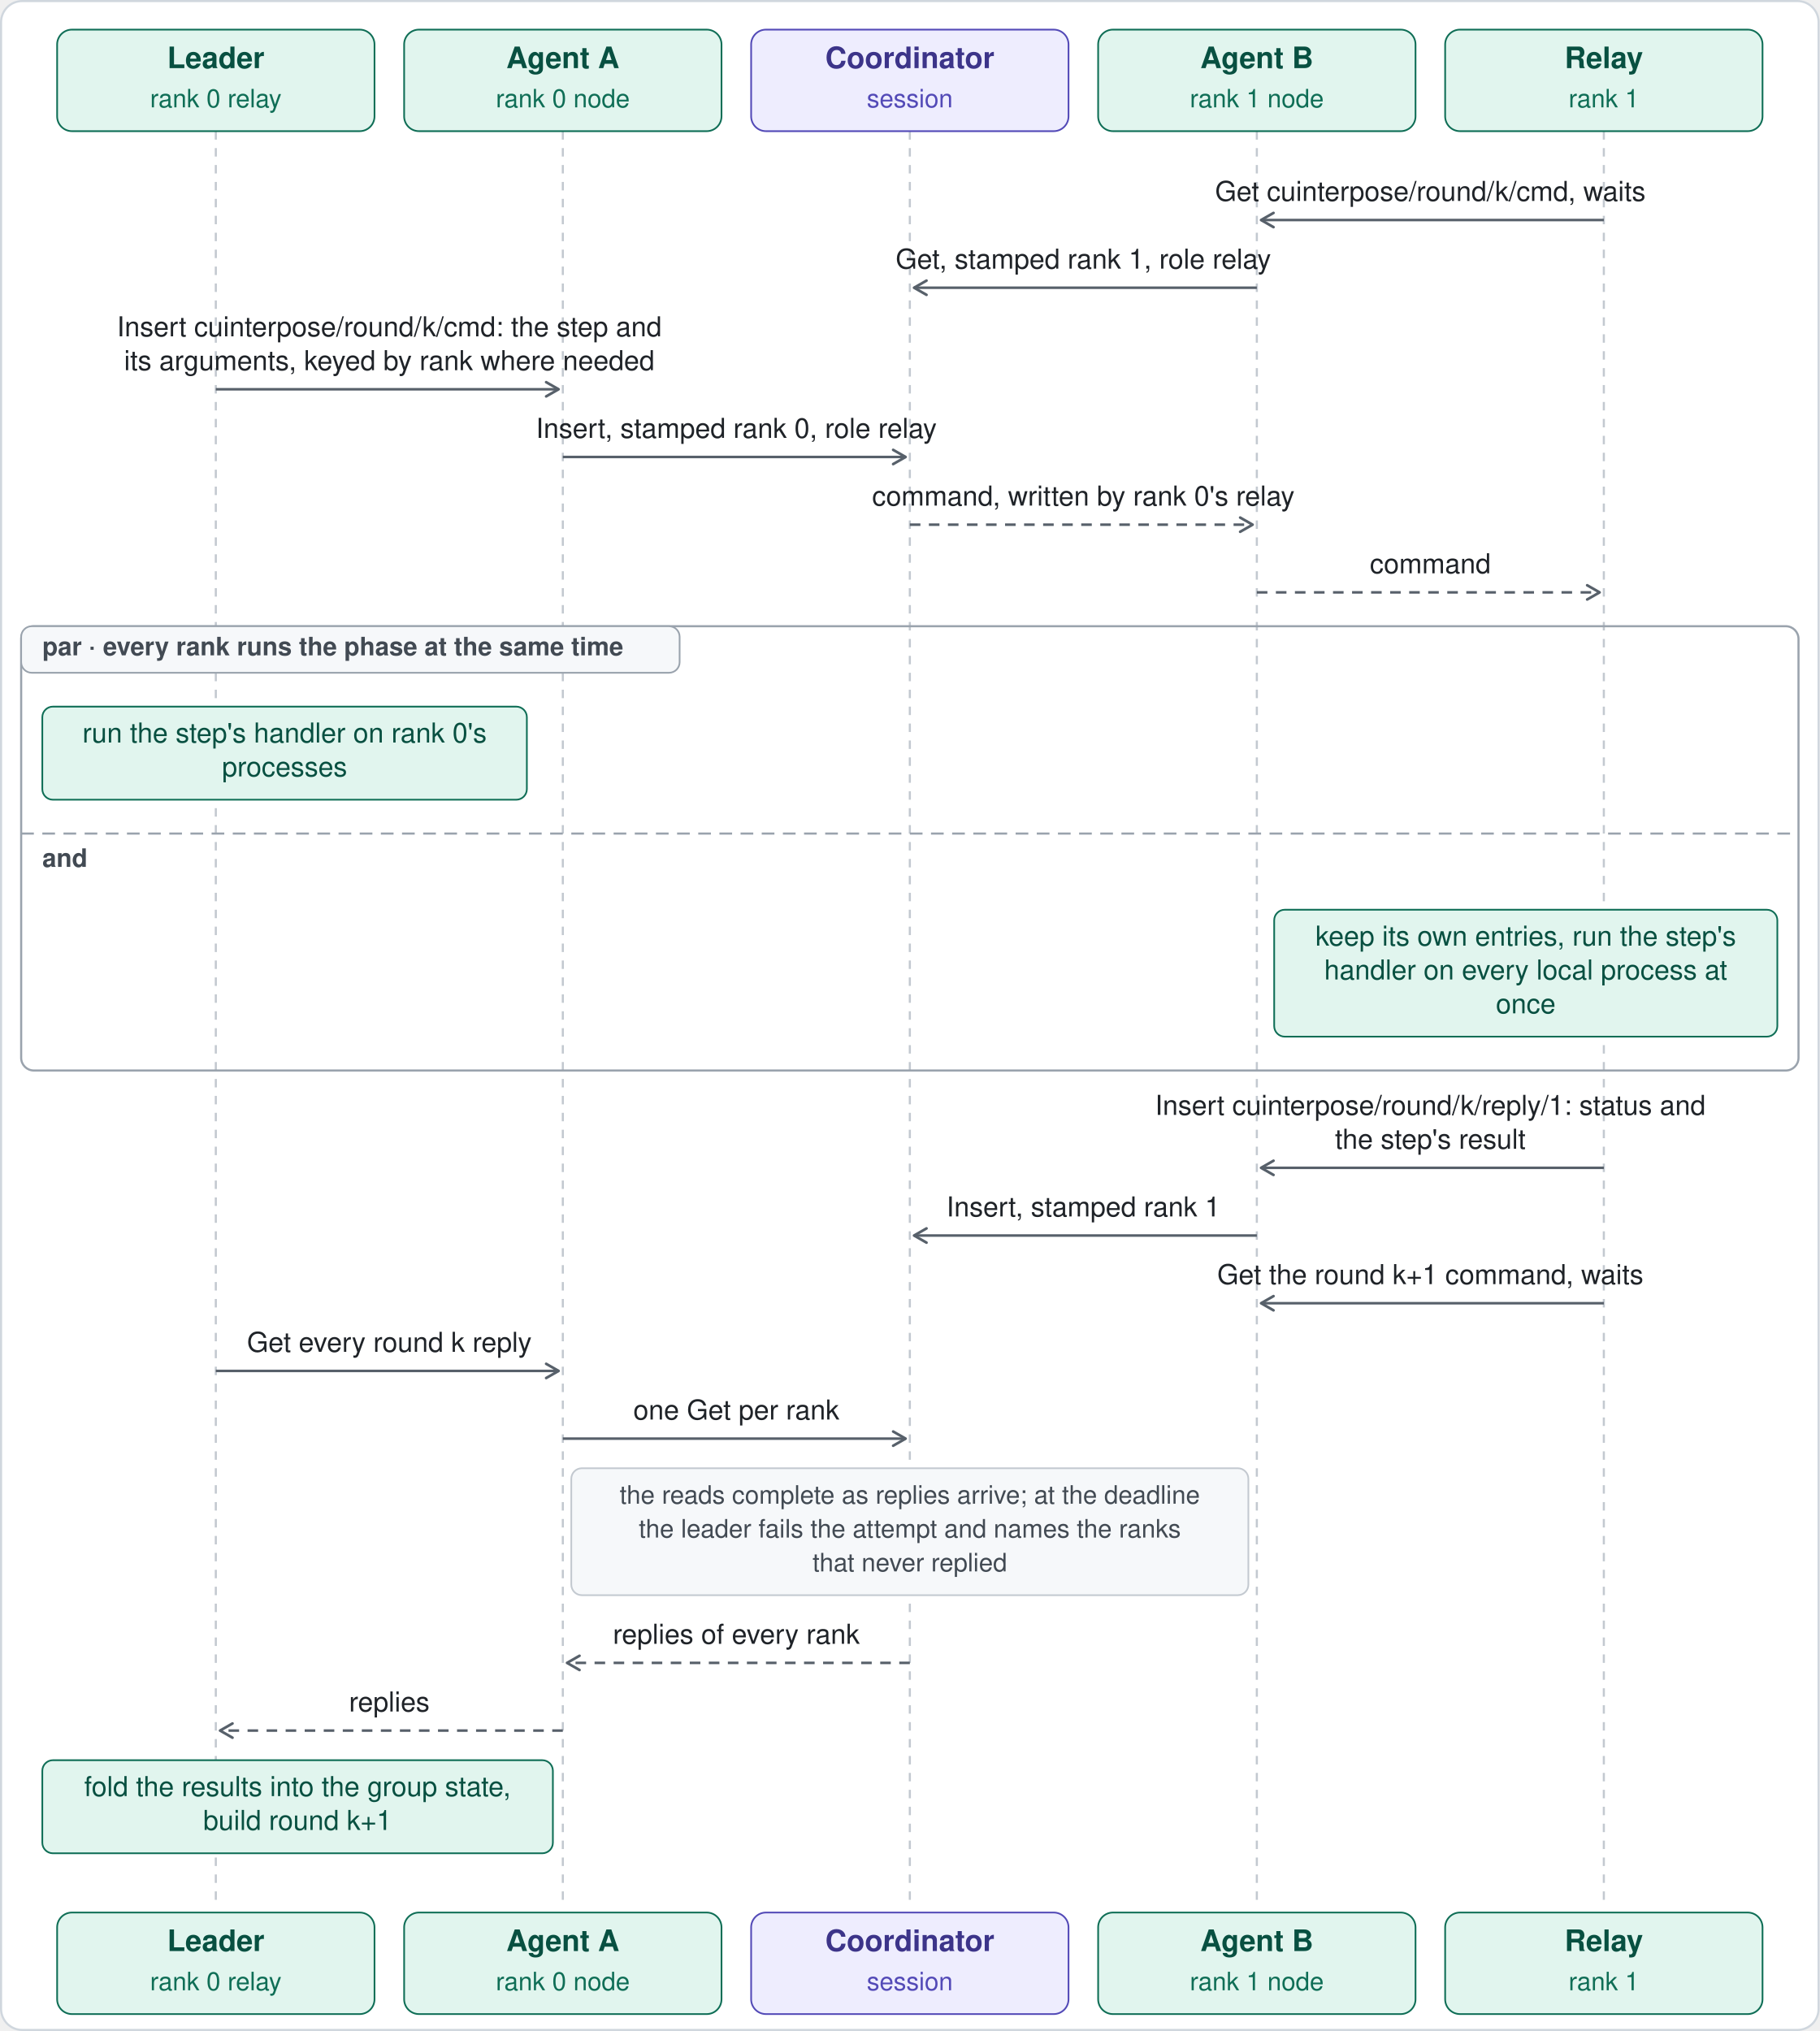
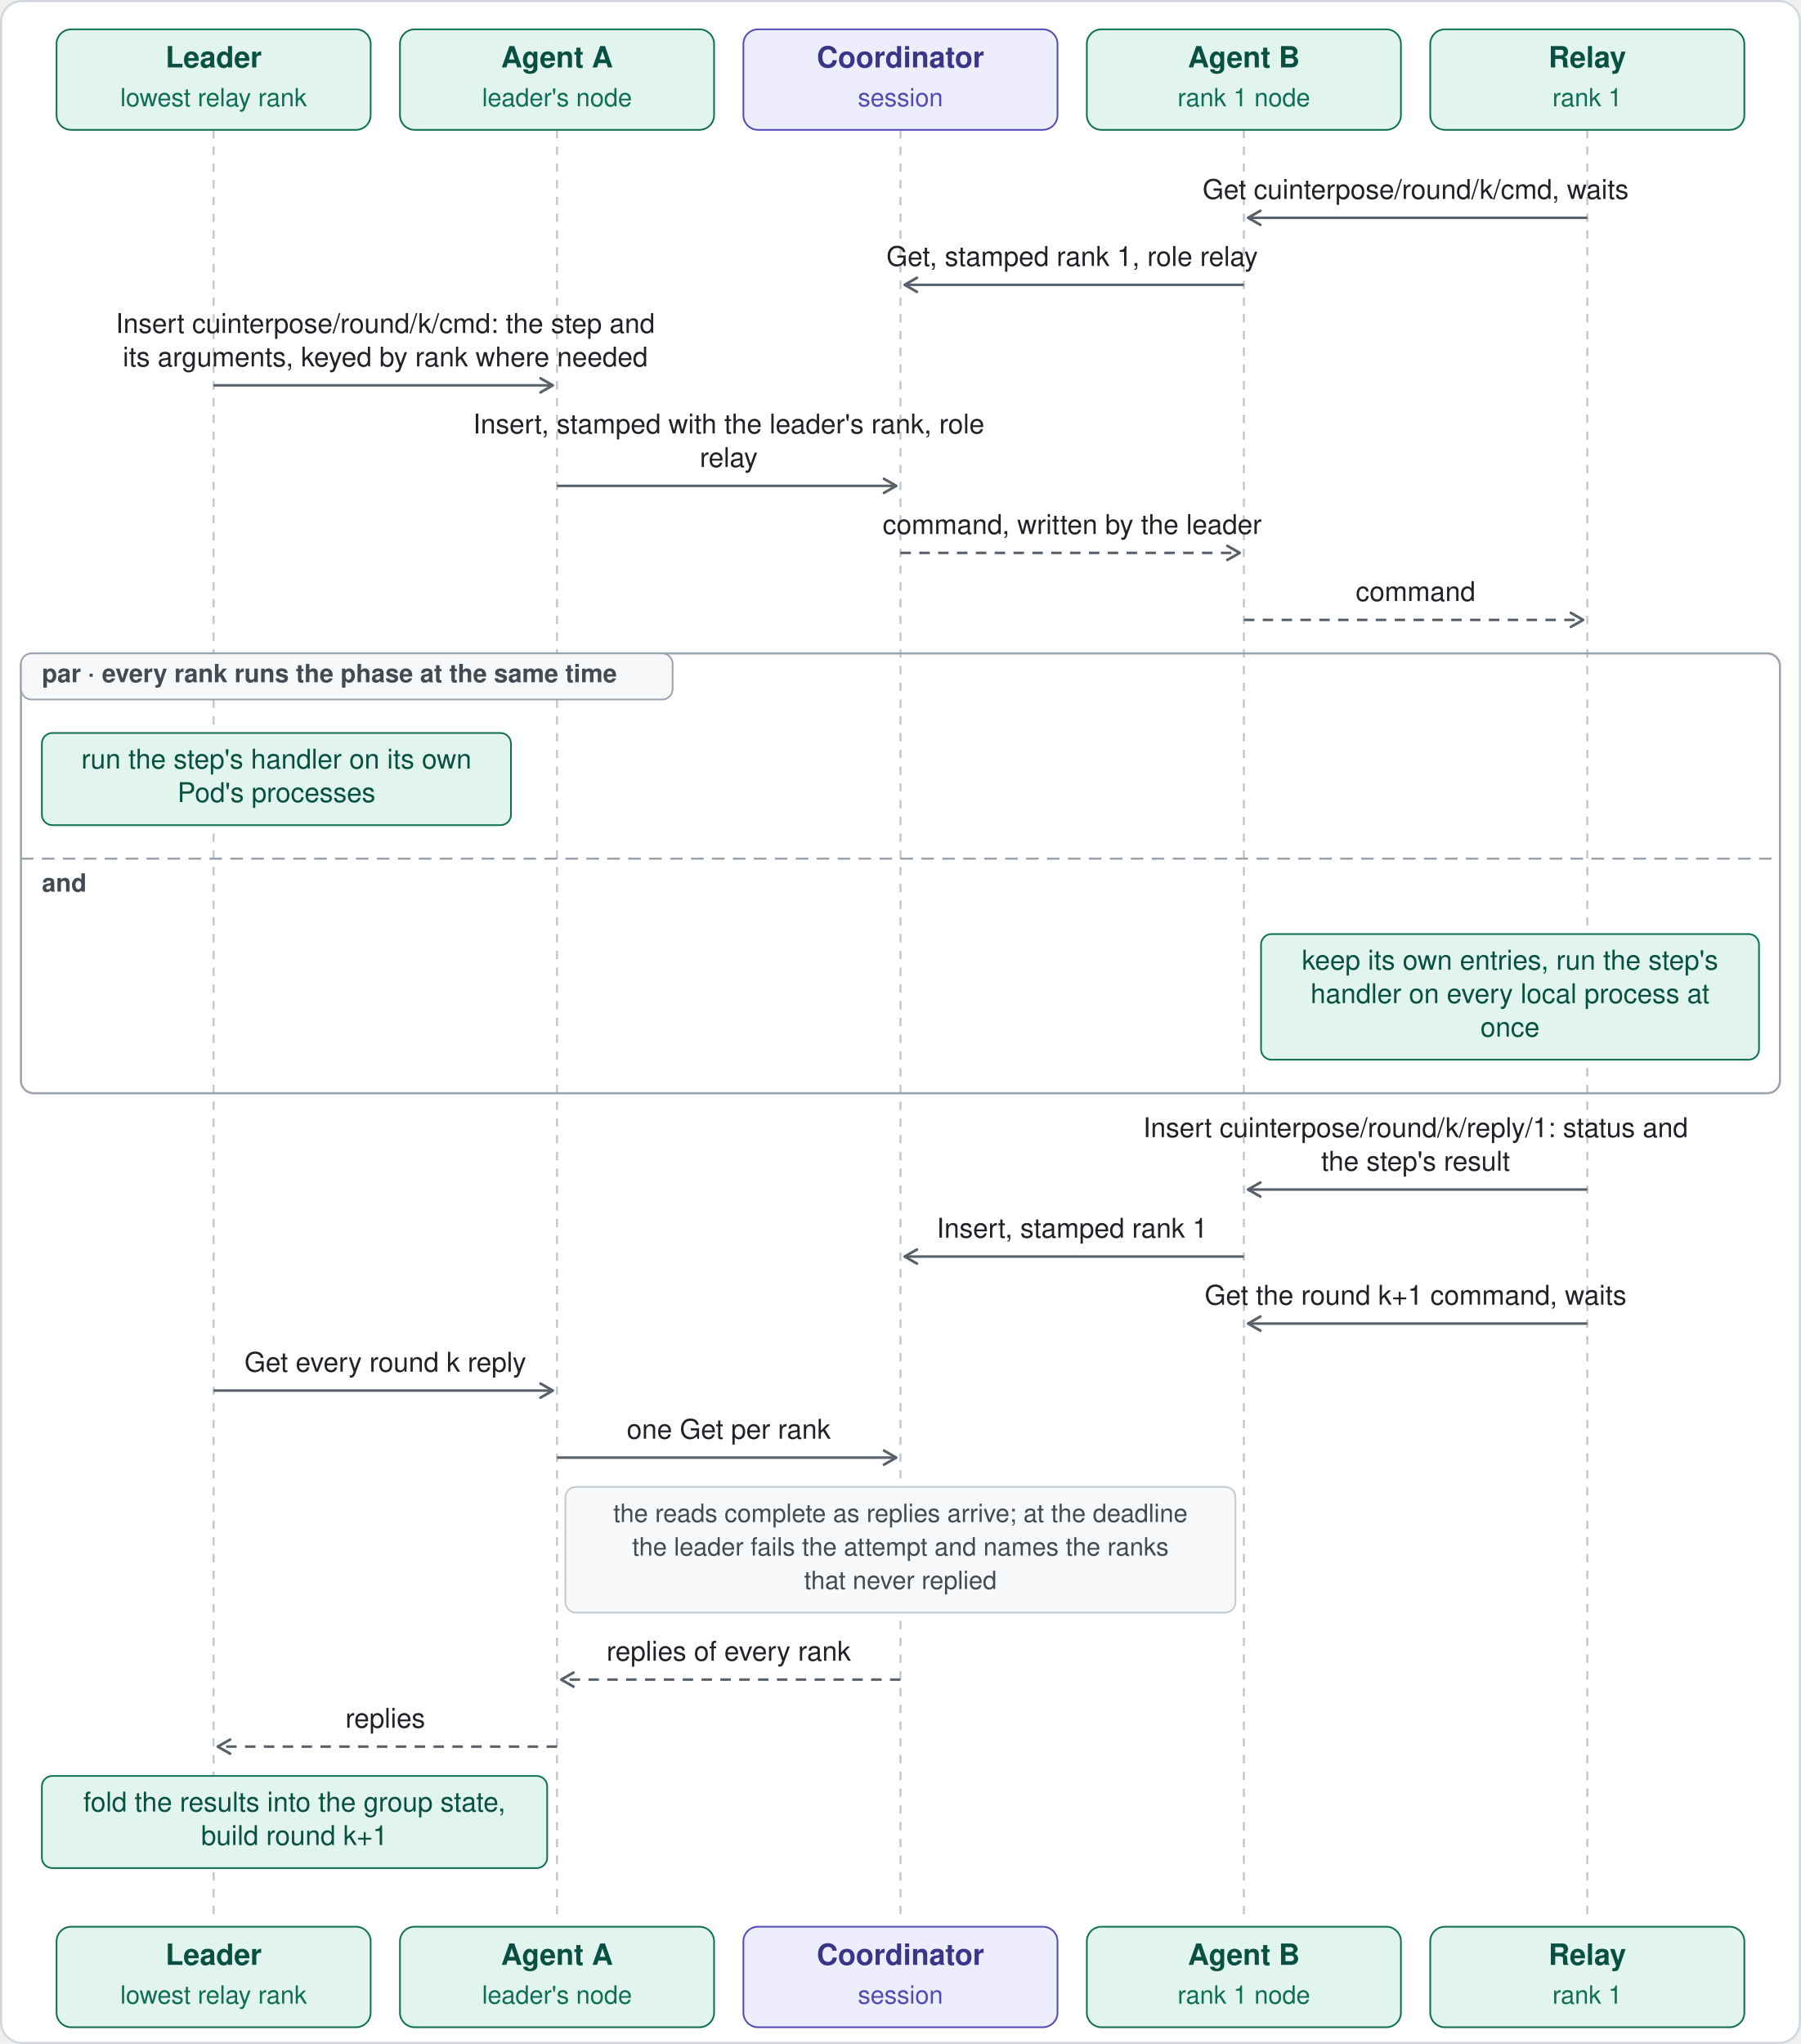
- <svg xmlns="http://www.w3.org/2000/svg" width="860" height="960" viewBox="0 0 860 960" role="img" aria-labelledby="title desc">
+ <svg xmlns="http://www.w3.org/2000/svg" width="860" height="976" viewBox="0 0 860 976" role="img" aria-labelledby="title desc">
  <style>
text{font-family:Helvetica,Arial,"Liberation Sans",sans-serif}
.bg{fill:#ffffff;stroke:#d0d7de}
.tx{fill:#1f2328}.tm{fill:#59636e}
.life{stroke:#c3c9d0}.arw{stroke:#57606a}.arwp{stroke:#7F77DD}
.ahp{stroke:#57606a;fill:none}.ahpp{stroke:#7F77DD;fill:none}
.frm{stroke:#9aa3ad;fill:none}.tag{fill:#f6f8fa;stroke:#9aa3ad}.tagt{fill:#424a53}
.note{fill:#f6f8fa;stroke:#c3c9d0}.notet{fill:#424a53}
.rnd{fill:#E1F5EE;fill-opacity:.55;stroke:#5DCAA5}.rndtag{fill:#E1F5EE;stroke:#1D9E75}.rndt{fill:#085041}
.cont{fill:none;stroke:#9aa3ad}.neutral{fill:#f6f8fa;stroke:#9aa3ad}
.k-p{fill:#EEEDFE;stroke:#534AB7}.k-p-t{fill:#3C3489}.k-p-s{fill:#534AB7}
.k-t{fill:#E1F5EE;stroke:#0F6E56}.k-t-t{fill:#085041}.k-t-s{fill:#0F6E56}
.k-g{fill:#F1EFE8;stroke:#5F5E5A}.k-g-t{fill:#444441}.k-g-s{fill:#5F5E5A}
.k-a{fill:#FAEEDA;stroke:#854F0B}.k-a-t{fill:#633806}.k-a-s{fill:#854F0B}
.k-r{fill:#FCEBEB;stroke:#A32D2D}.k-r-t{fill:#791F1F}.k-r-s{fill:#A32D2D}
.dot{fill:#1f2328}
@media (prefers-color-scheme: dark){
.bg{fill:#0d1117;stroke:#30363d}
.tx{fill:#e6edf3}.tm{fill:#9198a1}
.life{stroke:#3d444d}.arw{stroke:#9198a1}.ahp{stroke:#9198a1}
.frm{stroke:#57606a}.tag{fill:#151b23;stroke:#57606a}.tagt{fill:#d1d7e0}
.note{fill:#151b23;stroke:#3d444d}.notet{fill:#d1d7e0}
.rnd{fill:#085041;fill-opacity:.35;stroke:#1D9E75}.rndtag{fill:#085041;stroke:#5DCAA5}.rndt{fill:#E1F5EE}
.cont{stroke:#57606a}.neutral{fill:#151b23;stroke:#57606a}
.k-p{fill:#3C3489;stroke:#AFA9EC}.k-p-t{fill:#EEEDFE}.k-p-s{fill:#CECBF6}
.k-t{fill:#085041;stroke:#5DCAA5}.k-t-t{fill:#E1F5EE}.k-t-s{fill:#9FE1CB}
.k-g{fill:#444441;stroke:#B4B2A9}.k-g-t{fill:#F1EFE8}.k-g-s{fill:#D3D1C7}
.k-a{fill:#633806;stroke:#EF9F27}.k-a-t{fill:#FAEEDA}.k-a-s{fill:#FAC775}
.k-r{fill:#791F1F;stroke:#F09595}.k-r-t{fill:#FCEBEB}.k-r-s{fill:#F7C1C1}
.dot{fill:#e6edf3}
}
</style>
  <defs>
    <marker id="ah" viewBox="0 0 10 10" refX="8.5" refY="5" markerWidth="7" markerHeight="7" orient="auto-start-reverse">
      <path class="ahp" d="M1.5 1L8.5 5L1.5 9" stroke-width="1.5" stroke-linecap="round" stroke-linejoin="round" />
    </marker>
    <marker id="ahP" viewBox="0 0 10 10" refX="8.5" refY="5" markerWidth="7" markerHeight="7" orient="auto-start-reverse">
      <path class="ahpp" d="M1.5 1L8.5 5L1.5 9" stroke-width="1.5" stroke-linecap="round" stroke-linejoin="round" />
    </marker>
  </defs>
-   <rect class="bg" x="0.5" y="0.5" width="859" height="959" rx="10" />
-   <line class="life" x1="102.0" y1="62.0" x2="102.0" y2="900.0" stroke-width="1" stroke-dasharray="4 4" />
-   <line class="life" x1="266.0" y1="62.0" x2="266.0" y2="900.0" stroke-width="1" stroke-dasharray="4 4" />
-   <line class="life" x1="430.0" y1="62.0" x2="430.0" y2="900.0" stroke-width="1" stroke-dasharray="4 4" />
-   <line class="life" x1="594.0" y1="62.0" x2="594.0" y2="900.0" stroke-width="1" stroke-dasharray="4 4" />
-   <line class="life" x1="758.0" y1="62.0" x2="758.0" y2="900.0" stroke-width="1" stroke-dasharray="4 4" />
-   <rect class="frm" x="10" y="296.0" width="840" height="210.0" rx="6" stroke-width="1" />
-   <rect class="tag" x="10" y="296.0" width="311.2" height="22" rx="5" stroke-width="0.8" />
-   <text x="20.0" y="307.0" class="tagt" font-size="12" font-weight="700" text-anchor="start" dominant-baseline="central">par · every rank runs the phase at the same time</text>
-   <line class="frm" x1="10.0" y1="394.0" x2="850.0" y2="394.0" stroke-width="1" stroke-dasharray="6 4" />
-   <text x="20.0" y="407.0" class="tagt" font-size="12" font-weight="700" text-anchor="start" dominant-baseline="central">and</text>
+   <rect class="bg" x="0.5" y="0.5" width="859" height="975" rx="10" />
+   <line class="life" x1="102.0" y1="62.0" x2="102.0" y2="916.0" stroke-width="1" stroke-dasharray="4 4" />
+   <line class="life" x1="266.0" y1="62.0" x2="266.0" y2="916.0" stroke-width="1" stroke-dasharray="4 4" />
+   <line class="life" x1="430.0" y1="62.0" x2="430.0" y2="916.0" stroke-width="1" stroke-dasharray="4 4" />
+   <line class="life" x1="594.0" y1="62.0" x2="594.0" y2="916.0" stroke-width="1" stroke-dasharray="4 4" />
+   <line class="life" x1="758.0" y1="62.0" x2="758.0" y2="916.0" stroke-width="1" stroke-dasharray="4 4" />
+   <rect class="frm" x="10" y="312.0" width="840" height="210.0" rx="6" stroke-width="1" />
+   <rect class="tag" x="10" y="312.0" width="311.2" height="22" rx="5" stroke-width="0.8" />
+   <text x="20.0" y="323.0" class="tagt" font-size="12" font-weight="700" text-anchor="start" dominant-baseline="central">par · every rank runs the phase at the same time</text>
+   <line class="frm" x1="10.0" y1="410.0" x2="850.0" y2="410.0" stroke-width="1" stroke-dasharray="6 4" />
+   <text x="20.0" y="423.0" class="tagt" font-size="12" font-weight="700" text-anchor="start" dominant-baseline="central">and</text>
  <text x="676.0" y="92.0" class="tx" font-size="13" font-weight="400" text-anchor="middle" dominant-baseline="central">Get cuinterpose/round/k/cmd, waits</text>
  <line class="arw" x1="758.0" y1="104.0" x2="596.0" y2="104.0" stroke-width="1.2" marker-end="url(#ah)" />
  <text x="512.0" y="124.0" class="tx" font-size="13" font-weight="400" text-anchor="middle" dominant-baseline="central">Get, stamped rank 1, role relay</text>
  <line class="arw" x1="594.0" y1="136.0" x2="432.0" y2="136.0" stroke-width="1.2" marker-end="url(#ah)" />
  <text x="184.0" y="156.0" class="tx" font-size="13" font-weight="400" text-anchor="middle" dominant-baseline="central">Insert cuinterpose/round/k/cmd: the step and</text>
  <text x="184.0" y="172.0" class="tx" font-size="13" font-weight="400" text-anchor="middle" dominant-baseline="central">its arguments, keyed by rank where needed</text>
  <line class="arw" x1="102.0" y1="184.0" x2="264.0" y2="184.0" stroke-width="1.2" marker-end="url(#ah)" />
-   <text x="348.0" y="204.0" class="tx" font-size="13" font-weight="400" text-anchor="middle" dominant-baseline="central">Insert, stamped rank 0, role relay</text>
-   <line class="arw" x1="266.0" y1="216.0" x2="428.0" y2="216.0" stroke-width="1.2" marker-end="url(#ah)" />
-   <text x="512.0" y="236.0" class="tx" font-size="13" font-weight="400" text-anchor="middle" dominant-baseline="central">command, written by rank 0's relay</text>
-   <line class="arw" x1="430.0" y1="248.0" x2="592.0" y2="248.0" stroke-width="1.2" stroke-dasharray="5 4" marker-end="url(#ah)" />
-   <text x="676.0" y="268.0" class="tx" font-size="13" font-weight="400" text-anchor="middle" dominant-baseline="central">command</text>
-   <line class="arw" x1="594.0" y1="280.0" x2="756.0" y2="280.0" stroke-width="1.2" stroke-dasharray="5 4" marker-end="url(#ah)" />
-   <rect class="k-t" x="20.0" y="334.0" width="229.0" height="44" rx="5" stroke-width="0.8" />
-   <text x="134.5" y="348.0" class="k-t-t" font-size="13" font-weight="400" text-anchor="middle" dominant-baseline="central">run the step's handler on rank 0's</text>
-   <text x="134.5" y="364.0" class="k-t-t" font-size="13" font-weight="400" text-anchor="middle" dominant-baseline="central">processes</text>
-   <rect class="k-t" x="602.2" y="430.0" width="237.8" height="60" rx="5" stroke-width="0.8" />
-   <text x="721.1" y="444.0" class="k-t-t" font-size="13" font-weight="400" text-anchor="middle" dominant-baseline="central">keep its own entries, run the step's</text>
-   <text x="721.1" y="460.0" class="k-t-t" font-size="13" font-weight="400" text-anchor="middle" dominant-baseline="central">handler on every local process at</text>
-   <text x="721.1" y="476.0" class="k-t-t" font-size="13" font-weight="400" text-anchor="middle" dominant-baseline="central">once</text>
-   <text x="676.0" y="524.0" class="tx" font-size="13" font-weight="400" text-anchor="middle" dominant-baseline="central">Insert cuinterpose/round/k/reply/1: status and</text>
-   <text x="676.0" y="540.0" class="tx" font-size="13" font-weight="400" text-anchor="middle" dominant-baseline="central">the step's result</text>
-   <line class="arw" x1="758.0" y1="552.0" x2="596.0" y2="552.0" stroke-width="1.2" marker-end="url(#ah)" />
-   <text x="512.0" y="572.0" class="tx" font-size="13" font-weight="400" text-anchor="middle" dominant-baseline="central">Insert, stamped rank 1</text>
-   <line class="arw" x1="594.0" y1="584.0" x2="432.0" y2="584.0" stroke-width="1.2" marker-end="url(#ah)" />
-   <text x="676.0" y="604.0" class="tx" font-size="13" font-weight="400" text-anchor="middle" dominant-baseline="central">Get the round k+1 command, waits</text>
-   <line class="arw" x1="758.0" y1="616.0" x2="596.0" y2="616.0" stroke-width="1.2" marker-end="url(#ah)" />
-   <text x="184.0" y="636.0" class="tx" font-size="13" font-weight="400" text-anchor="middle" dominant-baseline="central">Get every round k reply</text>
-   <line class="arw" x1="102.0" y1="648.0" x2="264.0" y2="648.0" stroke-width="1.2" marker-end="url(#ah)" />
-   <text x="348.0" y="668.0" class="tx" font-size="13" font-weight="400" text-anchor="middle" dominant-baseline="central">one Get per rank</text>
-   <line class="arw" x1="266.0" y1="680.0" x2="428.0" y2="680.0" stroke-width="1.2" marker-end="url(#ah)" />
-   <rect class="note" x="270.0" y="694.0" width="320.0" height="60" rx="5" stroke-width="0.8" />
-   <text x="430.0" y="708.0" class="notet" font-size="12" font-weight="400" text-anchor="middle" dominant-baseline="central">the reads complete as replies arrive; at the deadline</text>
-   <text x="430.0" y="724.0" class="notet" font-size="12" font-weight="400" text-anchor="middle" dominant-baseline="central">the leader fails the attempt and names the ranks</text>
-   <text x="430.0" y="740.0" class="notet" font-size="12" font-weight="400" text-anchor="middle" dominant-baseline="central">that never replied</text>
-   <text x="348.0" y="774.0" class="tx" font-size="13" font-weight="400" text-anchor="middle" dominant-baseline="central">replies of every rank</text>
-   <line class="arw" x1="430.0" y1="786.0" x2="268.0" y2="786.0" stroke-width="1.2" stroke-dasharray="5 4" marker-end="url(#ah)" />
-   <text x="184.0" y="806.0" class="tx" font-size="13" font-weight="400" text-anchor="middle" dominant-baseline="central">replies</text>
-   <line class="arw" x1="266.0" y1="818.0" x2="104.0" y2="818.0" stroke-width="1.2" stroke-dasharray="5 4" marker-end="url(#ah)" />
-   <rect class="k-t" x="20.0" y="832.0" width="241.3" height="44" rx="5" stroke-width="0.8" />
-   <text x="140.6" y="846.0" class="k-t-t" font-size="13" font-weight="400" text-anchor="middle" dominant-baseline="central">fold the results into the group state,</text>
-   <text x="140.6" y="862.0" class="k-t-t" font-size="13" font-weight="400" text-anchor="middle" dominant-baseline="central">build round k+1</text>
+   <text x="348.0" y="204.0" class="tx" font-size="13" font-weight="400" text-anchor="middle" dominant-baseline="central">Insert, stamped with the leader's rank, role</text>
+   <text x="348.0" y="220.0" class="tx" font-size="13" font-weight="400" text-anchor="middle" dominant-baseline="central">relay</text>
+   <line class="arw" x1="266.0" y1="232.0" x2="428.0" y2="232.0" stroke-width="1.2" marker-end="url(#ah)" />
+   <text x="512.0" y="252.0" class="tx" font-size="13" font-weight="400" text-anchor="middle" dominant-baseline="central">command, written by the leader</text>
+   <line class="arw" x1="430.0" y1="264.0" x2="592.0" y2="264.0" stroke-width="1.2" stroke-dasharray="5 4" marker-end="url(#ah)" />
+   <text x="676.0" y="284.0" class="tx" font-size="13" font-weight="400" text-anchor="middle" dominant-baseline="central">command</text>
+   <line class="arw" x1="594.0" y1="296.0" x2="756.0" y2="296.0" stroke-width="1.2" stroke-dasharray="5 4" marker-end="url(#ah)" />
+   <rect class="k-t" x="20.0" y="350.0" width="224.0" height="44" rx="5" stroke-width="0.8" />
+   <text x="132.0" y="364.0" class="k-t-t" font-size="13" font-weight="400" text-anchor="middle" dominant-baseline="central">run the step's handler on its own</text>
+   <text x="132.0" y="380.0" class="k-t-t" font-size="13" font-weight="400" text-anchor="middle" dominant-baseline="central">Pod's processes</text>
+   <rect class="k-t" x="602.2" y="446.0" width="237.8" height="60" rx="5" stroke-width="0.8" />
+   <text x="721.1" y="460.0" class="k-t-t" font-size="13" font-weight="400" text-anchor="middle" dominant-baseline="central">keep its own entries, run the step's</text>
+   <text x="721.1" y="476.0" class="k-t-t" font-size="13" font-weight="400" text-anchor="middle" dominant-baseline="central">handler on every local process at</text>
+   <text x="721.1" y="492.0" class="k-t-t" font-size="13" font-weight="400" text-anchor="middle" dominant-baseline="central">once</text>
+   <text x="676.0" y="540.0" class="tx" font-size="13" font-weight="400" text-anchor="middle" dominant-baseline="central">Insert cuinterpose/round/k/reply/1: status and</text>
+   <text x="676.0" y="556.0" class="tx" font-size="13" font-weight="400" text-anchor="middle" dominant-baseline="central">the step's result</text>
+   <line class="arw" x1="758.0" y1="568.0" x2="596.0" y2="568.0" stroke-width="1.2" marker-end="url(#ah)" />
+   <text x="512.0" y="588.0" class="tx" font-size="13" font-weight="400" text-anchor="middle" dominant-baseline="central">Insert, stamped rank 1</text>
+   <line class="arw" x1="594.0" y1="600.0" x2="432.0" y2="600.0" stroke-width="1.2" marker-end="url(#ah)" />
+   <text x="676.0" y="620.0" class="tx" font-size="13" font-weight="400" text-anchor="middle" dominant-baseline="central">Get the round k+1 command, waits</text>
+   <line class="arw" x1="758.0" y1="632.0" x2="596.0" y2="632.0" stroke-width="1.2" marker-end="url(#ah)" />
+   <text x="184.0" y="652.0" class="tx" font-size="13" font-weight="400" text-anchor="middle" dominant-baseline="central">Get every round k reply</text>
+   <line class="arw" x1="102.0" y1="664.0" x2="264.0" y2="664.0" stroke-width="1.2" marker-end="url(#ah)" />
+   <text x="348.0" y="684.0" class="tx" font-size="13" font-weight="400" text-anchor="middle" dominant-baseline="central">one Get per rank</text>
+   <line class="arw" x1="266.0" y1="696.0" x2="428.0" y2="696.0" stroke-width="1.2" marker-end="url(#ah)" />
+   <rect class="note" x="270.0" y="710.0" width="320.0" height="60" rx="5" stroke-width="0.8" />
+   <text x="430.0" y="724.0" class="notet" font-size="12" font-weight="400" text-anchor="middle" dominant-baseline="central">the reads complete as replies arrive; at the deadline</text>
+   <text x="430.0" y="740.0" class="notet" font-size="12" font-weight="400" text-anchor="middle" dominant-baseline="central">the leader fails the attempt and names the ranks</text>
+   <text x="430.0" y="756.0" class="notet" font-size="12" font-weight="400" text-anchor="middle" dominant-baseline="central">that never replied</text>
+   <text x="348.0" y="790.0" class="tx" font-size="13" font-weight="400" text-anchor="middle" dominant-baseline="central">replies of every rank</text>
+   <line class="arw" x1="430.0" y1="802.0" x2="268.0" y2="802.0" stroke-width="1.2" stroke-dasharray="5 4" marker-end="url(#ah)" />
+   <text x="184.0" y="822.0" class="tx" font-size="13" font-weight="400" text-anchor="middle" dominant-baseline="central">replies</text>
+   <line class="arw" x1="266.0" y1="834.0" x2="104.0" y2="834.0" stroke-width="1.2" stroke-dasharray="5 4" marker-end="url(#ah)" />
+   <rect class="k-t" x="20.0" y="848.0" width="241.3" height="44" rx="5" stroke-width="0.8" />
+   <text x="140.6" y="862.0" class="k-t-t" font-size="13" font-weight="400" text-anchor="middle" dominant-baseline="central">fold the results into the group state,</text>
+   <text x="140.6" y="878.0" class="k-t-t" font-size="13" font-weight="400" text-anchor="middle" dominant-baseline="central">build round k+1</text>
  <rect class="k-t" x="27.0" y="14.0" width="150.0" height="48.0" rx="7" stroke-width="0.8" />
  <text x="102.0" y="29.0" class="k-t-t" font-size="14" font-weight="700" text-anchor="middle" dominant-baseline="central">Leader</text>
-   <text x="102.0" y="48.0" class="k-t-s" font-size="12" font-weight="400" text-anchor="middle" dominant-baseline="central">rank 0 relay</text>
-   <rect class="k-t" x="27.0" y="904.0" width="150.0" height="48.0" rx="7" stroke-width="0.8" />
-   <text x="102.0" y="919.0" class="k-t-t" font-size="14" font-weight="700" text-anchor="middle" dominant-baseline="central">Leader</text>
-   <text x="102.0" y="938.0" class="k-t-s" font-size="12" font-weight="400" text-anchor="middle" dominant-baseline="central">rank 0 relay</text>
+   <text x="102.0" y="48.0" class="k-t-s" font-size="12" font-weight="400" text-anchor="middle" dominant-baseline="central">lowest relay rank</text>
+   <rect class="k-t" x="27.0" y="920.0" width="150.0" height="48.0" rx="7" stroke-width="0.8" />
+   <text x="102.0" y="935.0" class="k-t-t" font-size="14" font-weight="700" text-anchor="middle" dominant-baseline="central">Leader</text>
+   <text x="102.0" y="954.0" class="k-t-s" font-size="12" font-weight="400" text-anchor="middle" dominant-baseline="central">lowest relay rank</text>
  <rect class="k-t" x="191.0" y="14.0" width="150.0" height="48.0" rx="7" stroke-width="0.8" />
  <text x="266.0" y="29.0" class="k-t-t" font-size="14" font-weight="700" text-anchor="middle" dominant-baseline="central">Agent A</text>
-   <text x="266.0" y="48.0" class="k-t-s" font-size="12" font-weight="400" text-anchor="middle" dominant-baseline="central">rank 0 node</text>
-   <rect class="k-t" x="191.0" y="904.0" width="150.0" height="48.0" rx="7" stroke-width="0.8" />
-   <text x="266.0" y="919.0" class="k-t-t" font-size="14" font-weight="700" text-anchor="middle" dominant-baseline="central">Agent A</text>
-   <text x="266.0" y="938.0" class="k-t-s" font-size="12" font-weight="400" text-anchor="middle" dominant-baseline="central">rank 0 node</text>
+   <text x="266.0" y="48.0" class="k-t-s" font-size="12" font-weight="400" text-anchor="middle" dominant-baseline="central">leader's node</text>
+   <rect class="k-t" x="191.0" y="920.0" width="150.0" height="48.0" rx="7" stroke-width="0.8" />
+   <text x="266.0" y="935.0" class="k-t-t" font-size="14" font-weight="700" text-anchor="middle" dominant-baseline="central">Agent A</text>
+   <text x="266.0" y="954.0" class="k-t-s" font-size="12" font-weight="400" text-anchor="middle" dominant-baseline="central">leader's node</text>
  <rect class="k-p" x="355.0" y="14.0" width="150.0" height="48.0" rx="7" stroke-width="0.8" />
  <text x="430.0" y="29.0" class="k-p-t" font-size="14" font-weight="700" text-anchor="middle" dominant-baseline="central">Coordinator</text>
  <text x="430.0" y="48.0" class="k-p-s" font-size="12" font-weight="400" text-anchor="middle" dominant-baseline="central">session</text>
-   <rect class="k-p" x="355.0" y="904.0" width="150.0" height="48.0" rx="7" stroke-width="0.8" />
-   <text x="430.0" y="919.0" class="k-p-t" font-size="14" font-weight="700" text-anchor="middle" dominant-baseline="central">Coordinator</text>
-   <text x="430.0" y="938.0" class="k-p-s" font-size="12" font-weight="400" text-anchor="middle" dominant-baseline="central">session</text>
+   <rect class="k-p" x="355.0" y="920.0" width="150.0" height="48.0" rx="7" stroke-width="0.8" />
+   <text x="430.0" y="935.0" class="k-p-t" font-size="14" font-weight="700" text-anchor="middle" dominant-baseline="central">Coordinator</text>
+   <text x="430.0" y="954.0" class="k-p-s" font-size="12" font-weight="400" text-anchor="middle" dominant-baseline="central">session</text>
  <rect class="k-t" x="519.0" y="14.0" width="150.0" height="48.0" rx="7" stroke-width="0.8" />
  <text x="594.0" y="29.0" class="k-t-t" font-size="14" font-weight="700" text-anchor="middle" dominant-baseline="central">Agent B</text>
  <text x="594.0" y="48.0" class="k-t-s" font-size="12" font-weight="400" text-anchor="middle" dominant-baseline="central">rank 1 node</text>
-   <rect class="k-t" x="519.0" y="904.0" width="150.0" height="48.0" rx="7" stroke-width="0.8" />
-   <text x="594.0" y="919.0" class="k-t-t" font-size="14" font-weight="700" text-anchor="middle" dominant-baseline="central">Agent B</text>
-   <text x="594.0" y="938.0" class="k-t-s" font-size="12" font-weight="400" text-anchor="middle" dominant-baseline="central">rank 1 node</text>
+   <rect class="k-t" x="519.0" y="920.0" width="150.0" height="48.0" rx="7" stroke-width="0.8" />
+   <text x="594.0" y="935.0" class="k-t-t" font-size="14" font-weight="700" text-anchor="middle" dominant-baseline="central">Agent B</text>
+   <text x="594.0" y="954.0" class="k-t-s" font-size="12" font-weight="400" text-anchor="middle" dominant-baseline="central">rank 1 node</text>
  <rect class="k-t" x="683.0" y="14.0" width="150.0" height="48.0" rx="7" stroke-width="0.8" />
  <text x="758.0" y="29.0" class="k-t-t" font-size="14" font-weight="700" text-anchor="middle" dominant-baseline="central">Relay</text>
  <text x="758.0" y="48.0" class="k-t-s" font-size="12" font-weight="400" text-anchor="middle" dominant-baseline="central">rank 1</text>
-   <rect class="k-t" x="683.0" y="904.0" width="150.0" height="48.0" rx="7" stroke-width="0.8" />
-   <text x="758.0" y="919.0" class="k-t-t" font-size="14" font-weight="700" text-anchor="middle" dominant-baseline="central">Relay</text>
-   <text x="758.0" y="938.0" class="k-t-s" font-size="12" font-weight="400" text-anchor="middle" dominant-baseline="central">rank 1</text>
+   <rect class="k-t" x="683.0" y="920.0" width="150.0" height="48.0" rx="7" stroke-width="0.8" />
+   <text x="758.0" y="935.0" class="k-t-t" font-size="14" font-weight="700" text-anchor="middle" dominant-baseline="central">Relay</text>
+   <text x="758.0" y="954.0" class="k-t-s" font-size="12" font-weight="400" text-anchor="middle" dominant-baseline="central">rank 1</text>
</svg>
